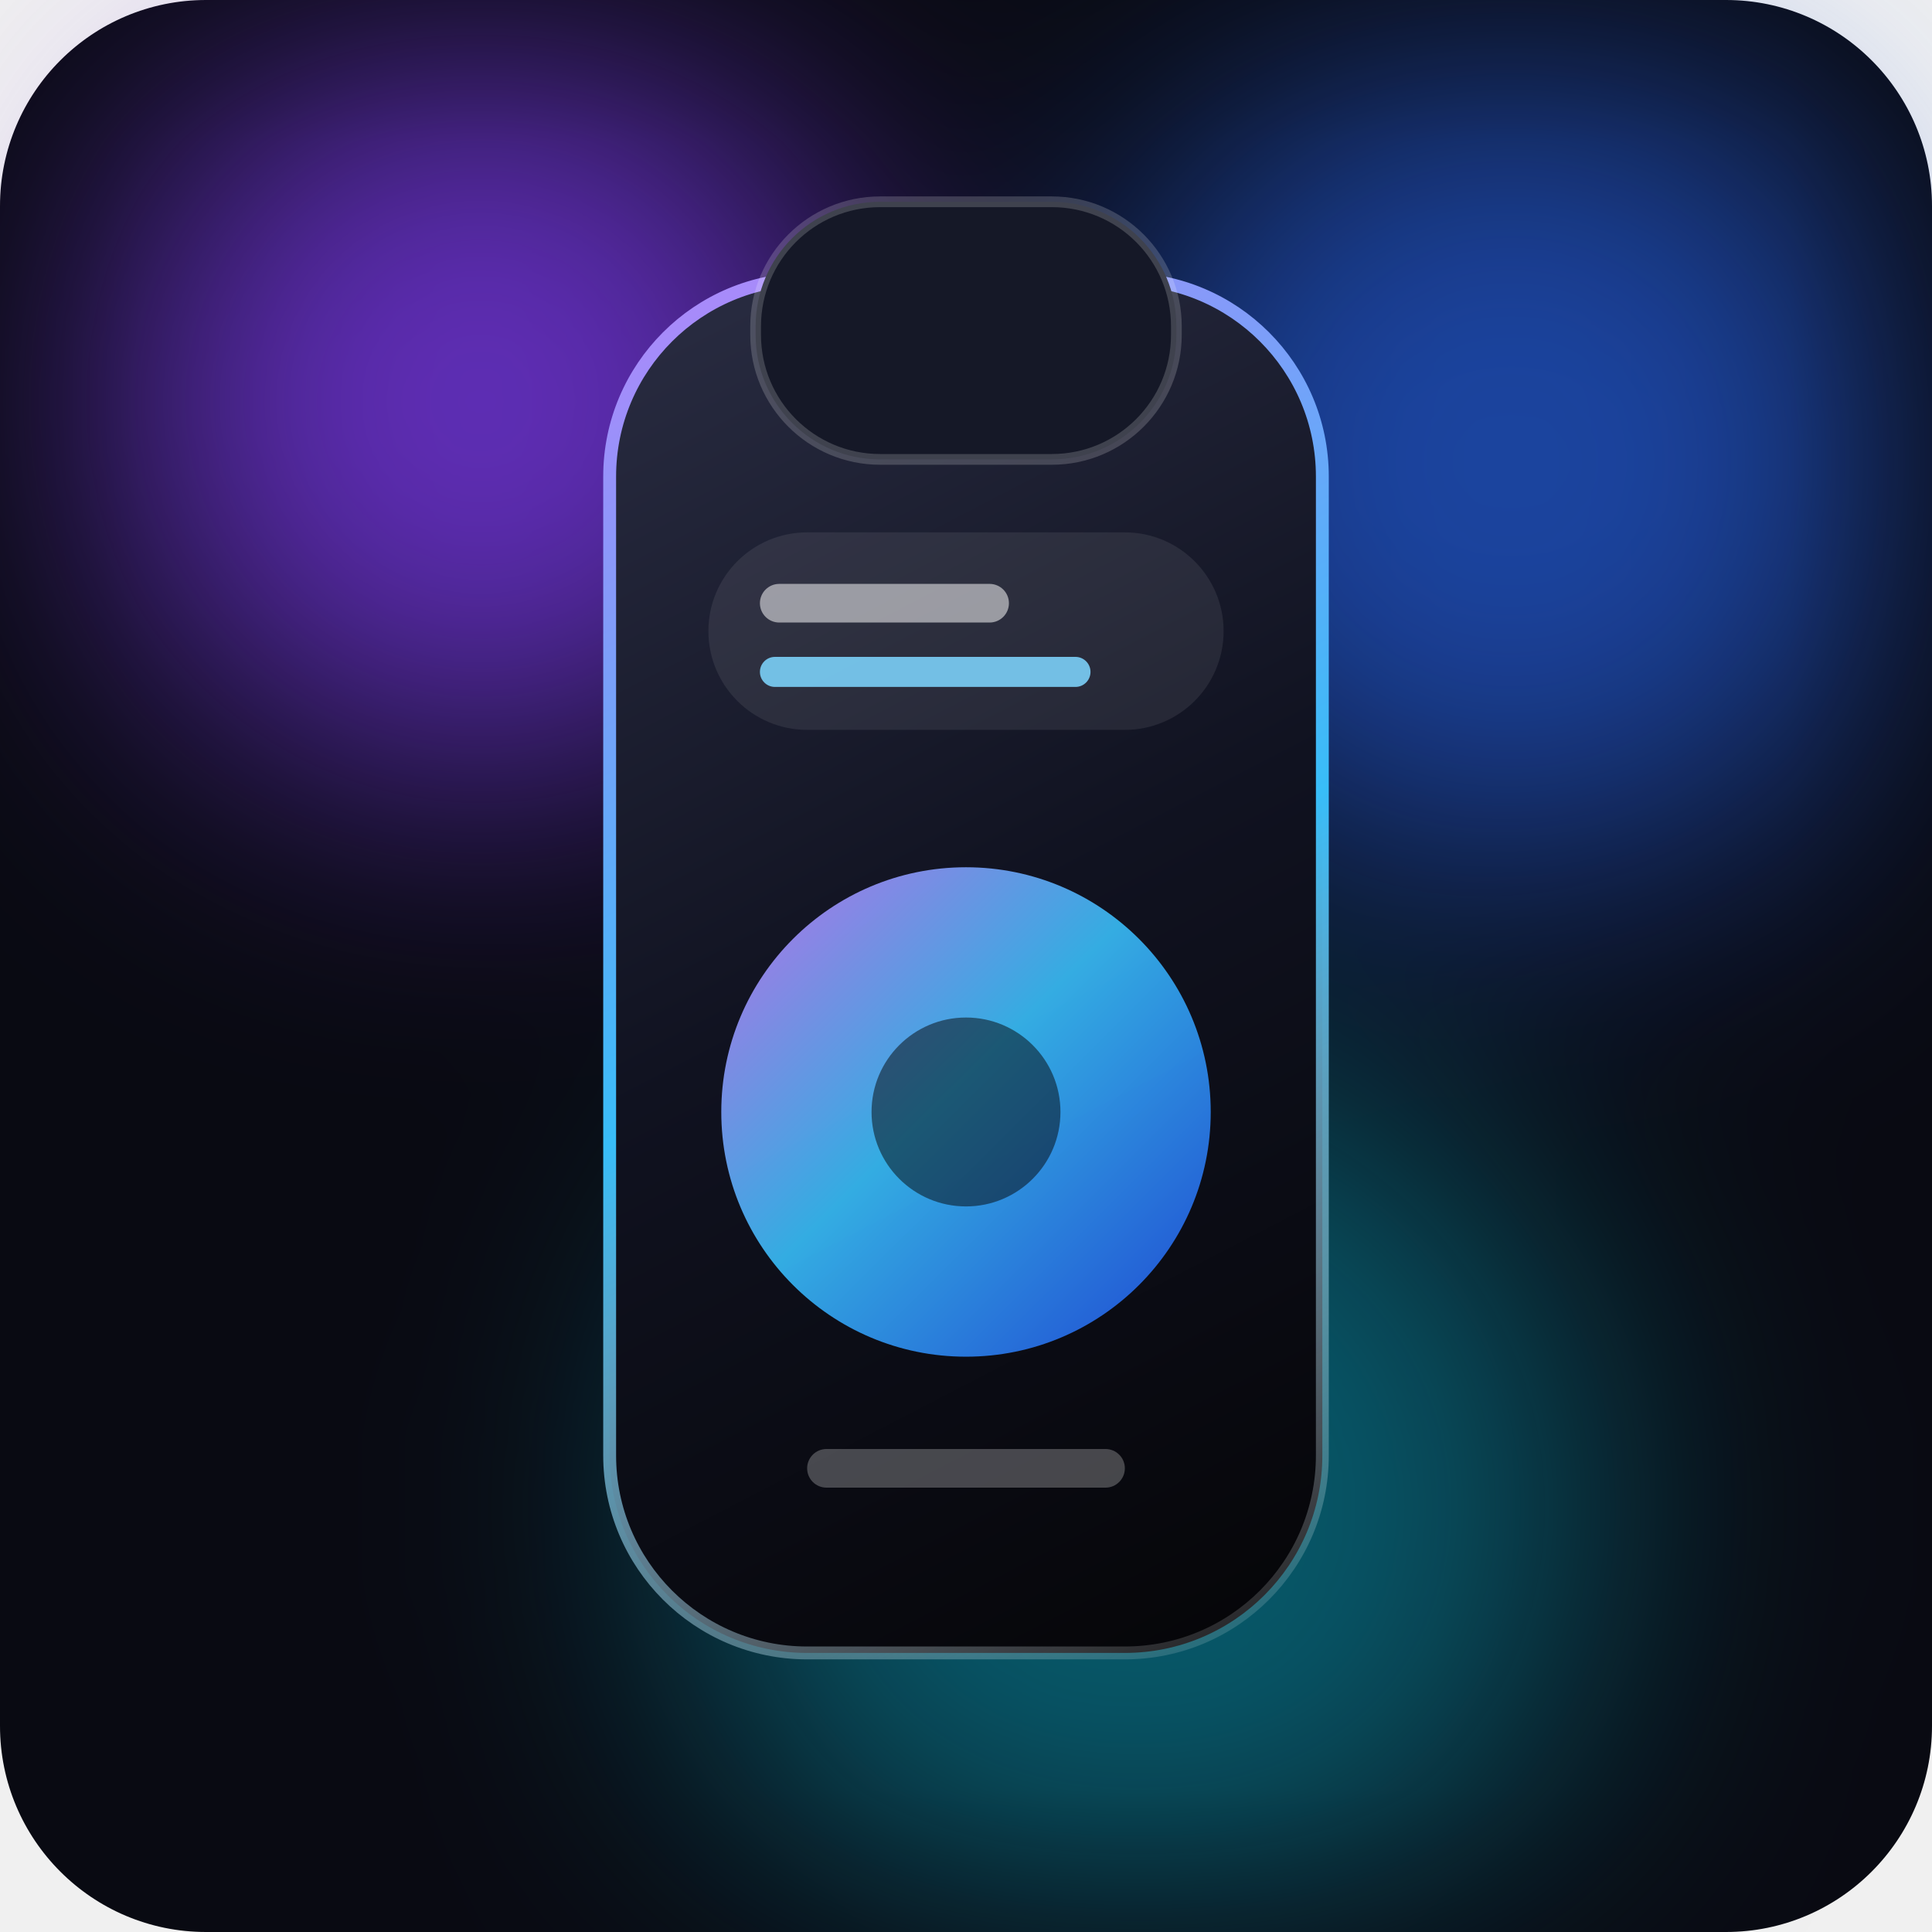
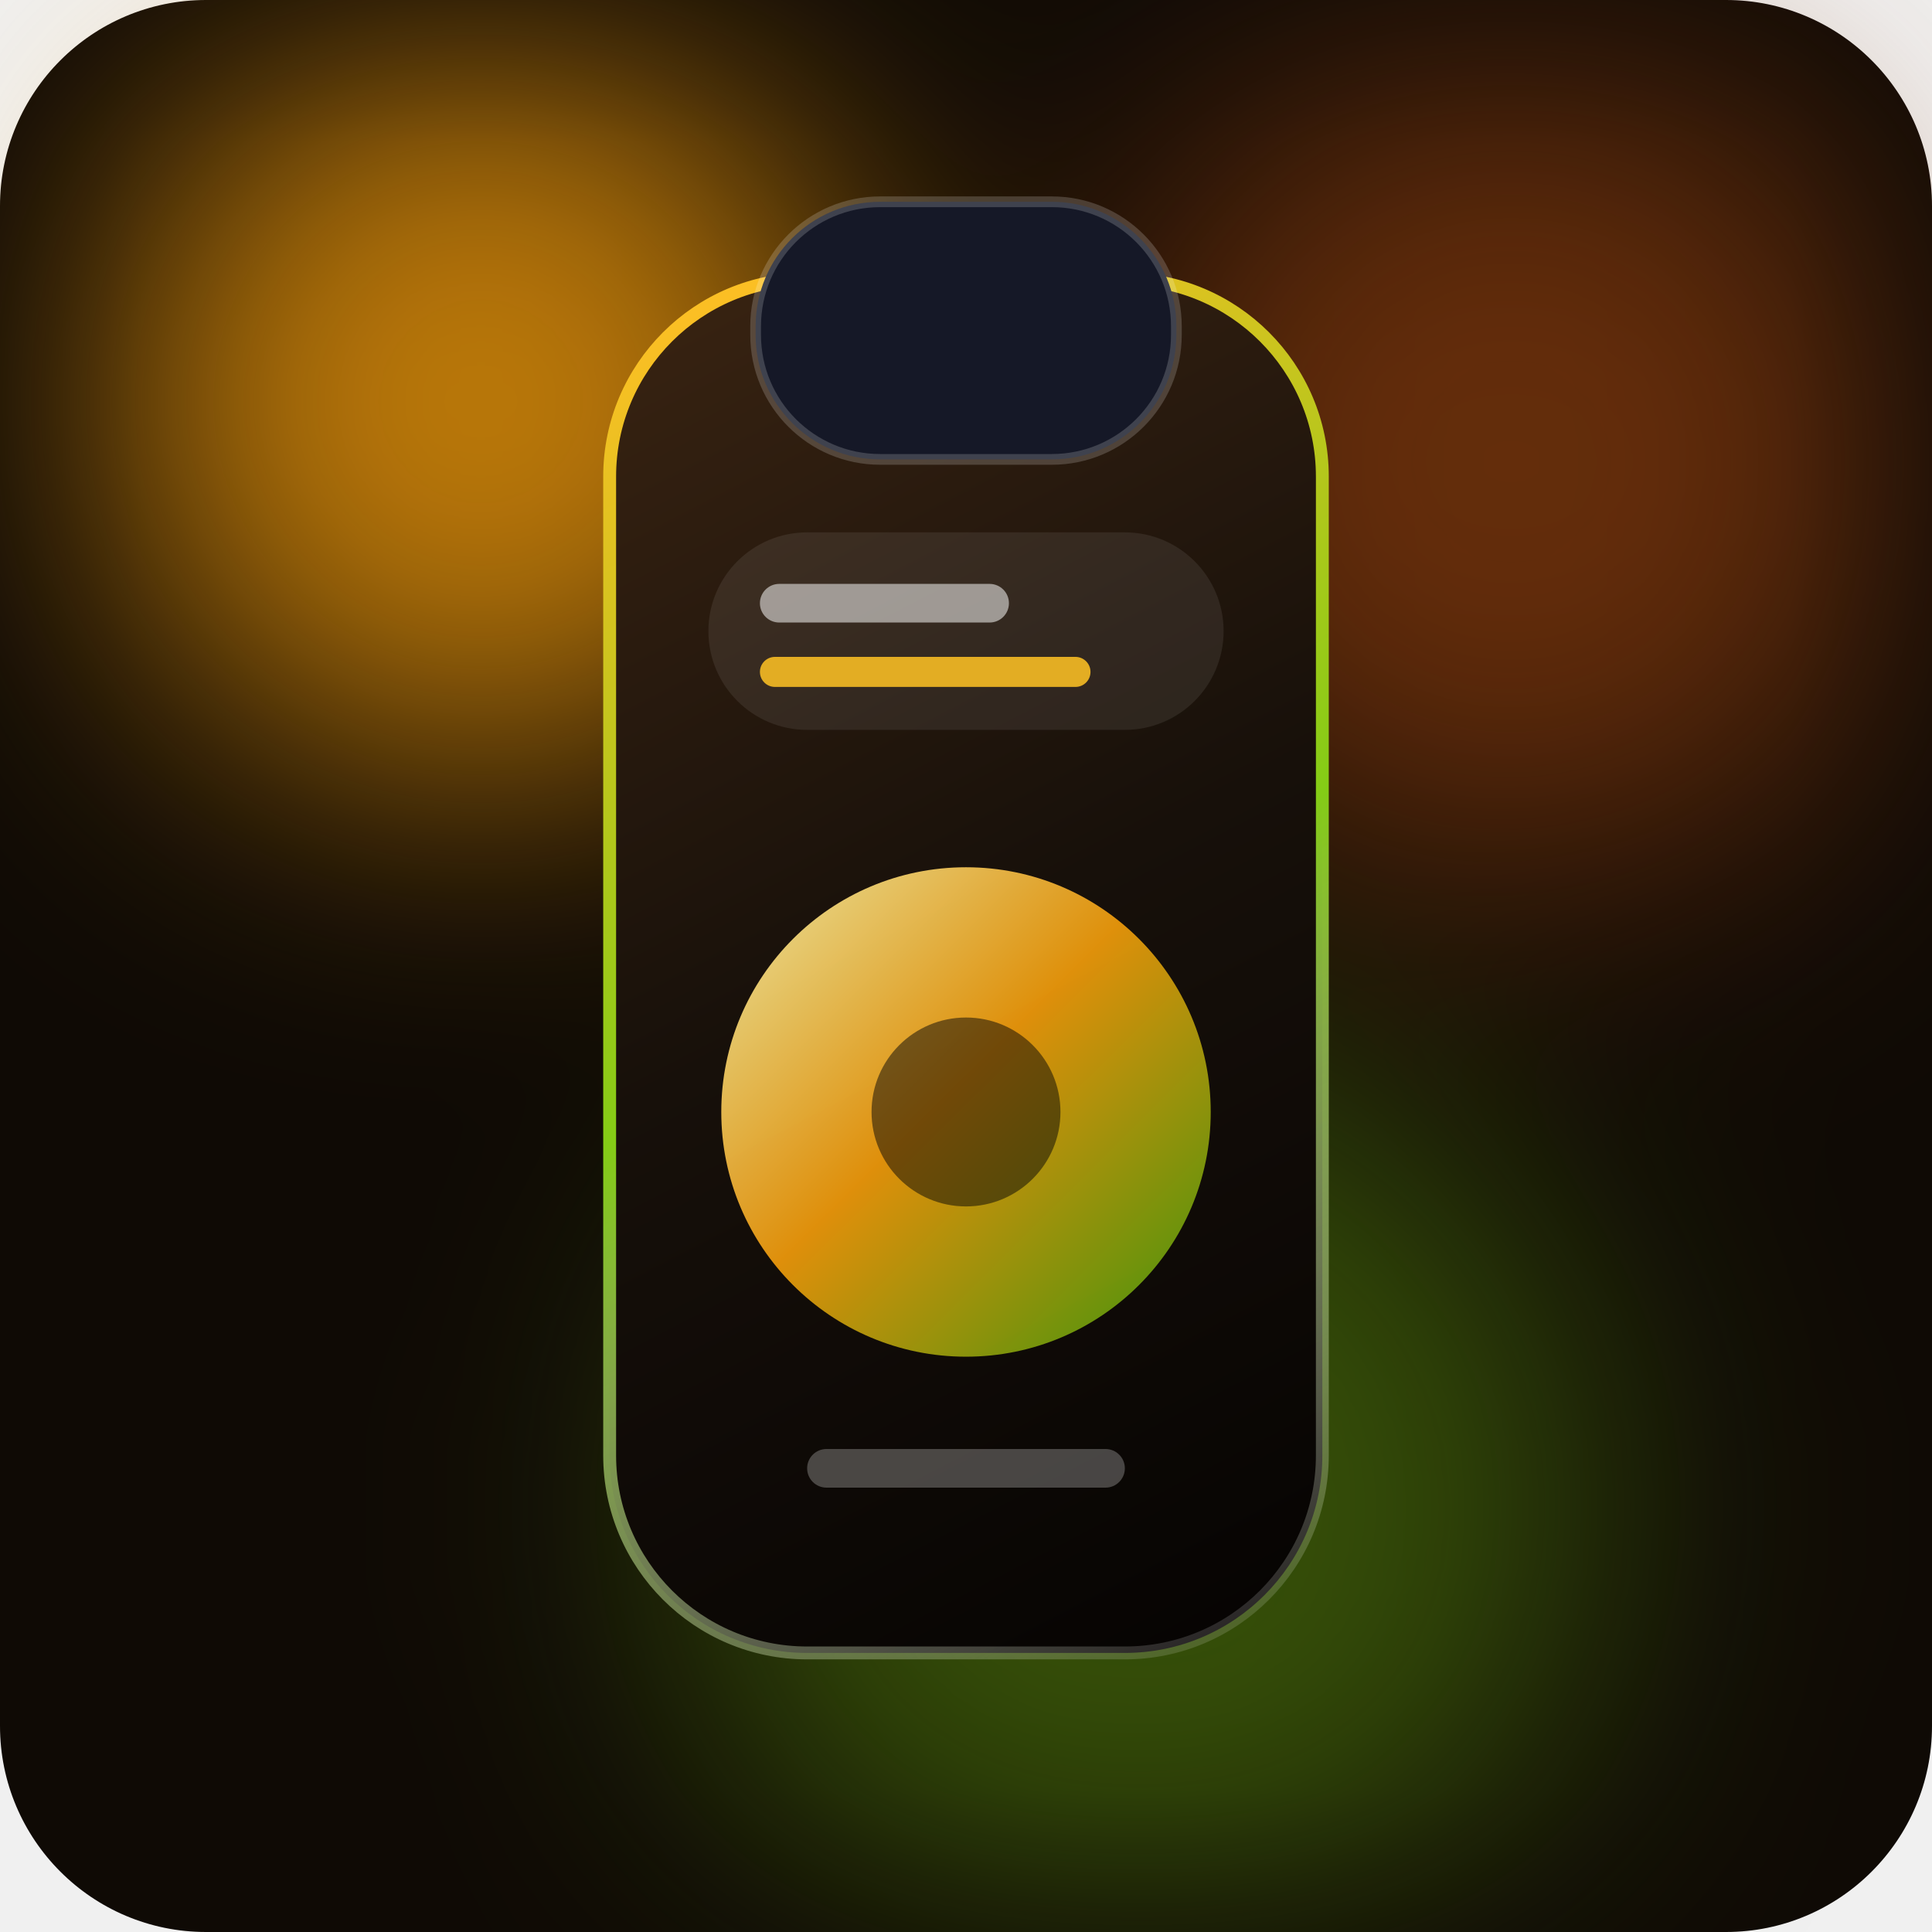
<svg xmlns="http://www.w3.org/2000/svg" width="900" height="900" viewBox="0 0 900 900" fill="none">
-   <rect width="900" height="900" rx="96" fill="#090A12" />
+   <rect width="900" height="900" rx="96" fill="#0F0A05" />
  <g filter="url(#blur)">
-     <circle cx="224" cy="187" r="170" fill="#7C3AED" fill-opacity="0.75" />
-     <circle cx="704" cy="215" r="190" fill="#2563EB" fill-opacity="0.65" />
-     <circle cx="530" cy="702" r="210" fill="#06B6D4" fill-opacity="0.45" />
+     <circle cx="224" cy="187" r="170" fill="#F59E0B" fill-opacity="0.75" />
+     <circle cx="704" cy="215" r="190" fill="#92400E" fill-opacity="0.65" />
+     <circle cx="530" cy="702" r="210" fill="#65A30D" fill-opacity="0.45" />
  </g>
  <rect x="284" y="130" width="332" height="640" rx="92" fill="url(#device)" stroke="url(#stroke)" stroke-width="6" />
  <rect x="352" y="94" width="196" height="120" rx="58" fill="#151827" stroke="#FFFFFF" stroke-opacity="0.18" stroke-width="5" />
  <rect x="330" y="248" width="240" height="92" rx="46" fill="#FFFFFF" fill-opacity="0.08" />
  <rect x="354" y="272" width="116" height="18" rx="9" fill="#FFFFFF" fill-opacity="0.52" />
-   <rect x="354" y="306" width="154" height="14" rx="7" fill="#7DD3FC" fill-opacity="0.88" />
+   <rect x="354" y="306" width="154" height="14" rx="7" fill="#FBBF24" fill-opacity="0.88" />
  <path d="M450 404C512.96 404 564 455.04 564 518C564 580.96 512.96 632 450 632C387.04 632 336 580.96 336 518C336 455.04 387.04 404 450 404Z" fill="url(#orb)" fill-opacity="0.9" />
  <path d="M406 518C406 493.7 425.7 474 450 474C474.3 474 494 493.7 494 518C494 542.3 474.3 562 450 562C425.7 562 406 542.3 406 518Z" fill="#050507" fill-opacity="0.5" />
  <rect x="376" y="675" width="148" height="18" rx="9" fill="#FFFFFF" fill-opacity="0.25" />
  <defs>
    <filter id="blur" x="-90" y="-90" width="1080" height="1080" filterUnits="userSpaceOnUse" color-interpolation-filters="sRGB">
      <feGaussianBlur stdDeviation="70" />
    </filter>
    <linearGradient id="device" x1="284" y1="130" x2="616" y2="770" gradientUnits="userSpaceOnUse">
-       <stop stop-color="#2A2D43" />
-       <stop offset="0.48" stop-color="#101220" />
-       <stop offset="1" stop-color="#050507" />
+       <stop stop-color="#3A2412" />
+       <stop offset="0.48" stop-color="#17100A" />
+       <stop offset="1" stop-color="#050302" />
    </linearGradient>
    <linearGradient id="stroke" x1="305" y1="155" x2="597" y2="746" gradientUnits="userSpaceOnUse">
-       <stop stop-color="#A78BFA" />
-       <stop offset="0.5" stop-color="#38BDF8" />
+       <stop stop-color="#FBBF24" />
+       <stop offset="0.5" stop-color="#84CC16" />
      <stop offset="1" stop-color="#FFFFFF" stop-opacity="0.14" />
    </linearGradient>
    <linearGradient id="orb" x1="358" y1="431" x2="538" y2="612" gradientUnits="userSpaceOnUse">
-       <stop stop-color="#A78BFA" />
-       <stop offset="0.45" stop-color="#38BDF8" />
-       <stop offset="1" stop-color="#2563EB" />
+       <stop stop-color="#FDE68A" />
+       <stop offset="0.45" stop-color="#F59E0B" />
+       <stop offset="1" stop-color="#65A30D" />
    </linearGradient>
  </defs>
</svg>
